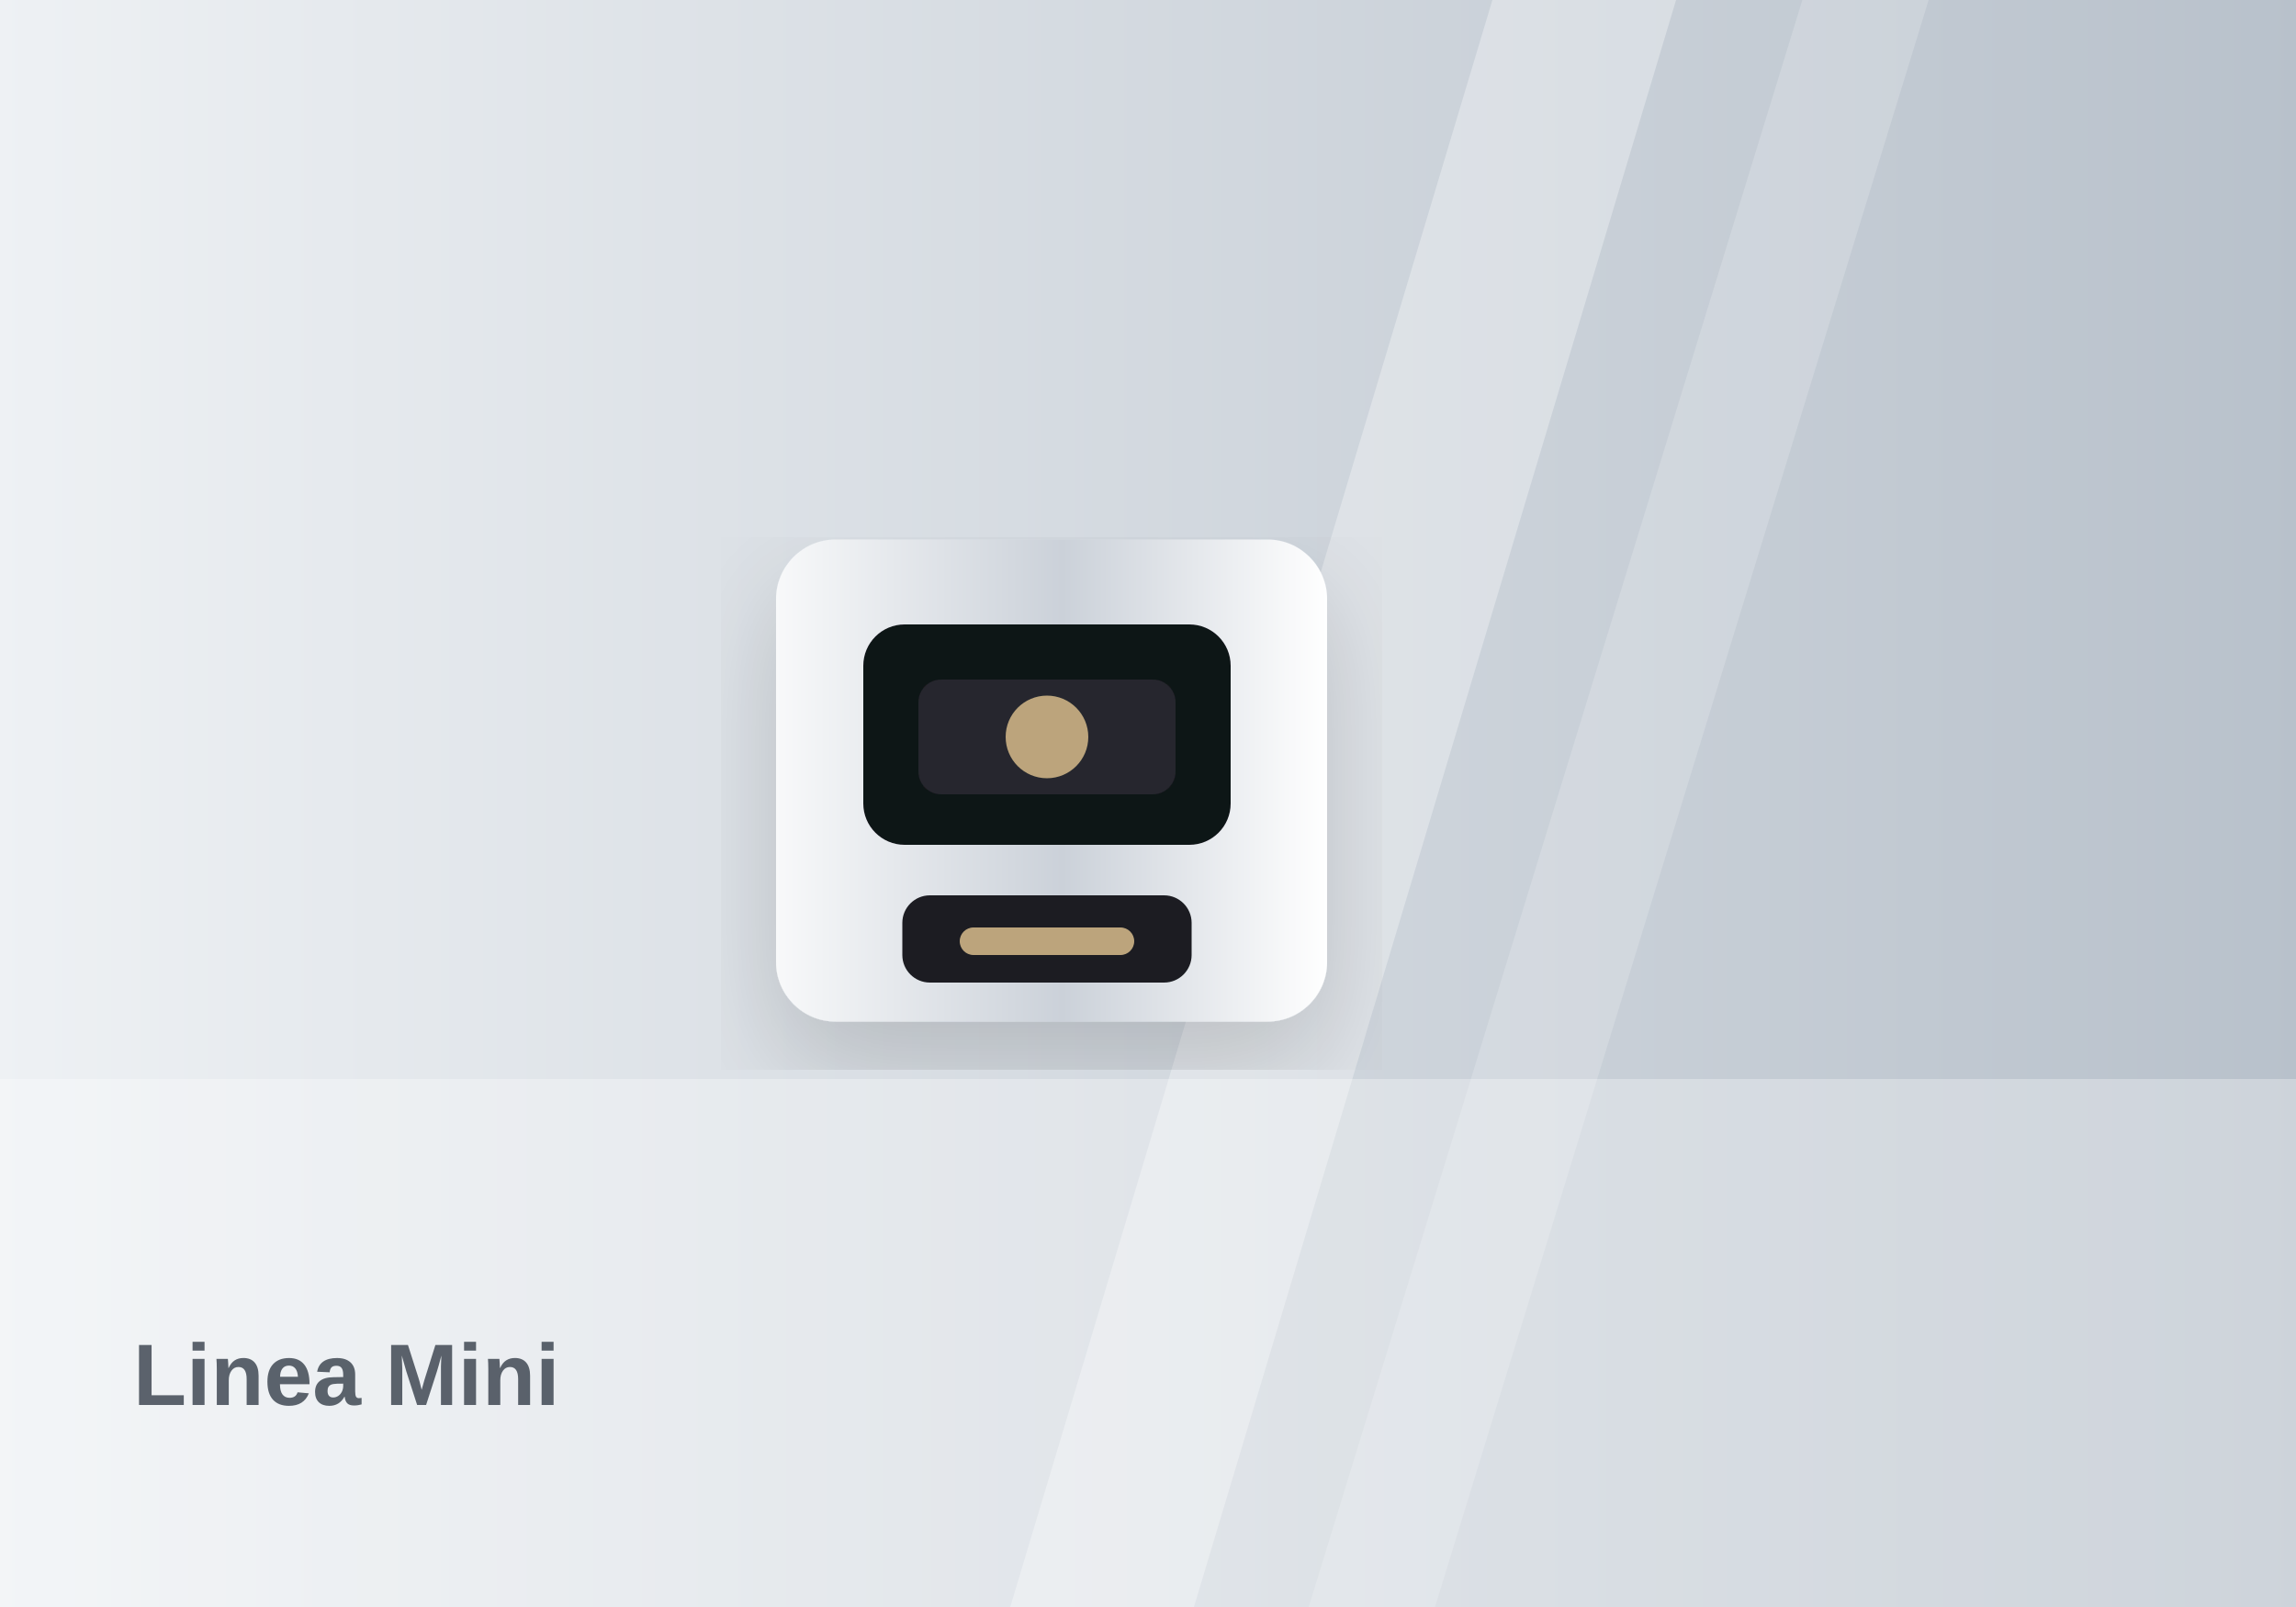
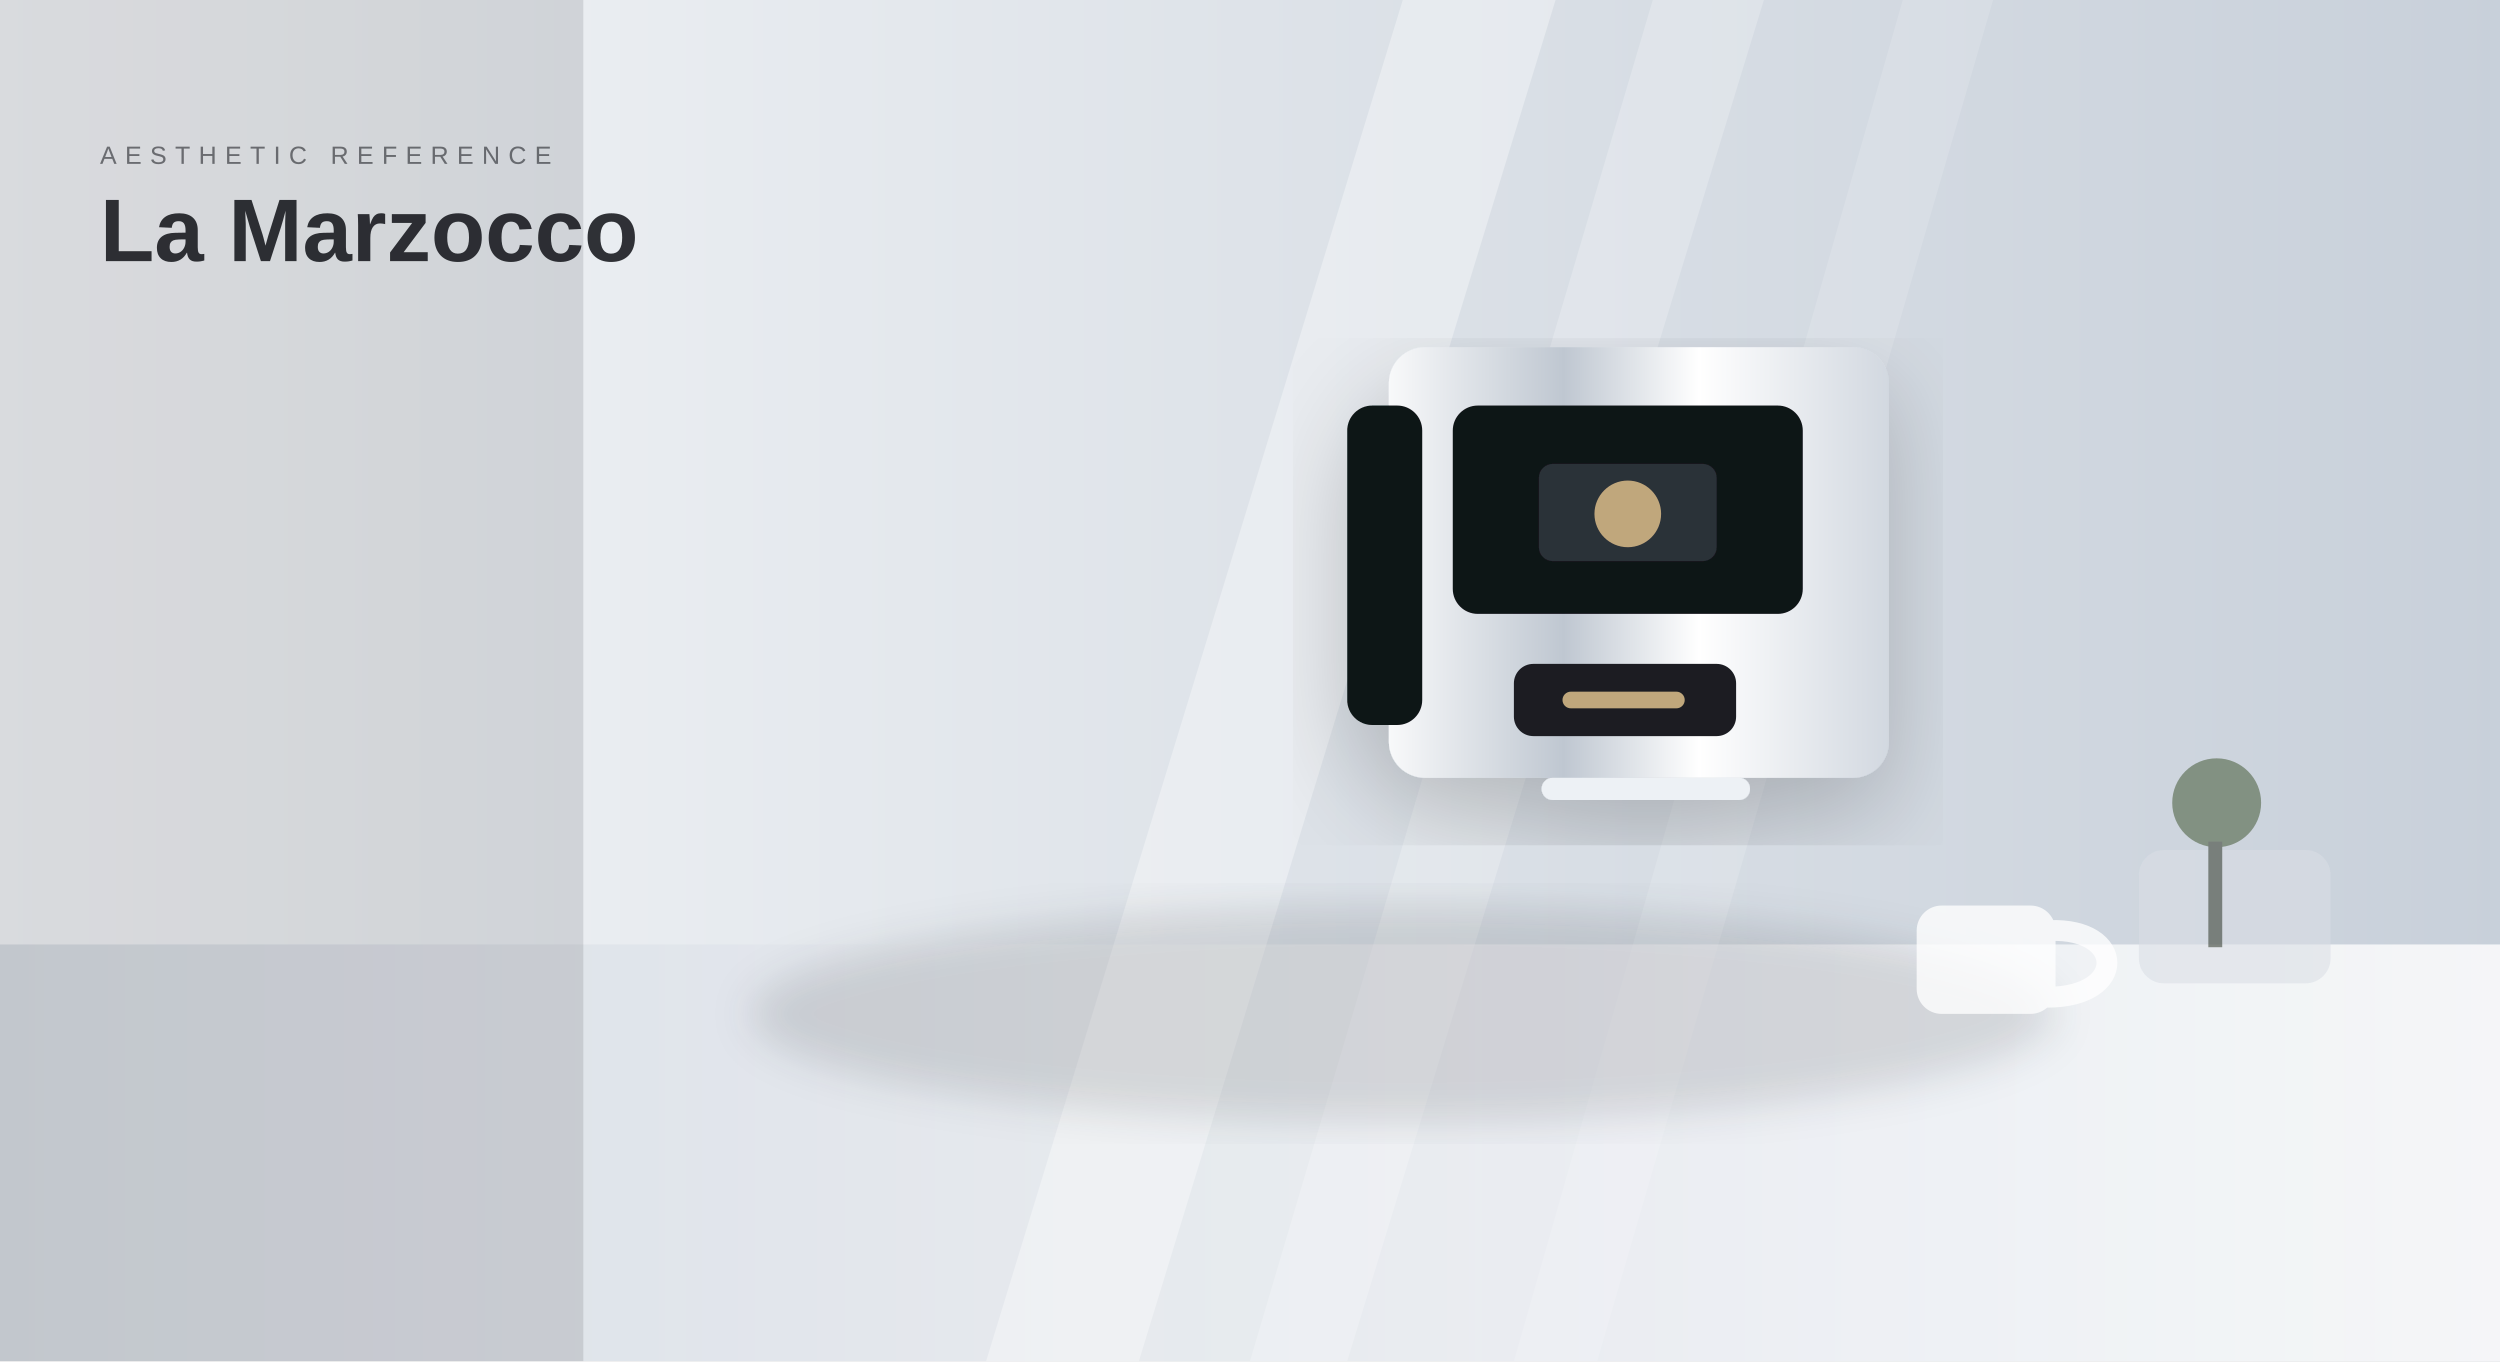
- <svg xmlns="http://www.w3.org/2000/svg" width="1000" height="700" viewBox="0 0 1000 700">
+ <svg xmlns="http://www.w3.org/2000/svg" width="1800" height="980" viewBox="0 0 1800 980">
  <defs>
-     <linearGradient id="g" x1="0" x2="1">
-       <stop offset="0" stop-color="#eef1f4" />
-       <stop offset="1" stop-color="#b8c1cb" />
+     <linearGradient id="bg" x1="0" x2="1">
+       <stop offset="0" stop-color="#f4f6f8" />
+       <stop offset="1" stop-color="#c8d0da" />
    </linearGradient>
-     <linearGradient id="m" x1="0" x2="1">
+     <linearGradient id="desk" x1="0" x2="1">
+       <stop offset="0" stop-color="#d8dde4" />
+       <stop offset="1" stop-color="#f8f9fb" />
+     </linearGradient>
+     <linearGradient id="metal" x1="0" x2="1">
      <stop offset="0" stop-color="#f8f9fa" />
-       <stop offset=".52" stop-color="#cbd1d9" />
-       <stop offset="1" stop-color="#ffffff" />
+       <stop offset=".35" stop-color="#bfc7d1" />
+       <stop offset=".62" stop-color="#ffffff" />
+       <stop offset="1" stop-color="#d2d8e0" />
    </linearGradient>
    <filter id="sd">
-       <feDropShadow dx="0" dy="20" stdDeviation="24" flood-color="#000" flood-opacity=".16" />
+       <feDropShadow dx="0" dy="26" stdDeviation="36" flood-color="#101216" flood-opacity=".20" />
+     </filter>
+     <filter id="blur">
+       <feGaussianBlur stdDeviation="14" />
    </filter>
  </defs>
-   <rect width="1000" height="700" fill="url(#g)" />
-   <rect x="0" y="470" width="1000" height="230" fill="#ffffff" opacity=".30" />
-   <polygon points="650,0 730,0 520,700 440,700" fill="#fff" opacity=".32" />
-   <polygon points="785,0 840,0 625,700 570,700" fill="#fff" opacity=".18" />
+   <rect width="1800" height="980" fill="url(#bg)" />
+   <rect y="680" width="1800" height="300" fill="url(#desk)" opacity=".92" />
+   <rect x="0" y="0" width="420" height="980" fill="#111318" opacity=".12" />
+   <polygon points="1010,0 1120,0 820,980 710,980" fill="#fff" opacity=".34" />
+   <polygon points="1190,0 1270,0 970,980 900,980" fill="#fff" opacity=".22" />
+   <polygon points="1370,0 1435,0 1150,980 1090,980" fill="#fff" opacity=".14" />
+   <ellipse cx="1010" cy="730" rx="470" ry="78" fill="#1b2028" opacity=".13" filter="url(#blur)" />
  <g filter="url(#sd)">
-     <rect x="338" y="235" width="240" height="210" rx="26" fill="url(#m)" />
-     <rect x="376" y="272" width="160" height="96" rx="18" fill="#111319" />
-     <rect x="400" y="296" width="112" height="50" rx="10" fill="#25282d" />
-     <circle cx="456" cy="321" r="18" fill="#bca47c" />
-     <rect x="393" y="390" width="126" height="38" rx="12" fill="#1b1d22" />
-     <rect x="418" y="404" width="76" height="12" rx="6" fill="#bca47c" />
+     <rect x="1000" y="250" width="360" height="310" rx="26" fill="url(#metal)" />
+     <rect x="1046" y="292" width="252" height="150" rx="18" fill="#111318" />
+     <rect x="1108" y="334" width="128" height="70" rx="10" fill="#2b3037" />
+     <circle cx="1172" cy="370" r="24" fill="#c0a77c" />
+     <rect x="1090" y="478" width="160" height="52" rx="14" fill="#1b1e23" />
+     <rect x="1125" y="498" width="88" height="12" rx="6" fill="#c0a77c" />
+     <rect x="970" y="292" width="54" height="230" rx="18" fill="#111318" />
+     <rect x="1110" y="560" width="150" height="16" rx="8" fill="#edf1f5" />
  </g>
-   <text x="58" y="612" font-family="Arial" font-size="38" font-weight="700" fill="#313a45" opacity=".78">Linea Mini</text>
+   <g opacity=".78">
+     <rect x="1380" y="652" width="100" height="78" rx="18" fill="#ffffff" />
+     <path d="M1476 670 C1530 668 1532 718 1474 718" stroke="#ffffff" stroke-width="15" fill="none" />
+     <rect x="1540" y="612" width="138" height="96" rx="18" fill="#d9dee5" opacity=".72" />
+     <circle cx="1596" cy="578" r="32" fill="#6d7d68" />
+     <rect x="1590" y="606" width="10" height="76" fill="#60675f" />
+   </g>
+   <text x="72" y="118" font-family="Arial" font-size="18" letter-spacing="6" fill="#111318" opacity=".55">AESTHETIC REFERENCE</text>
+   <text x="72" y="188" font-family="Arial" font-size="64" font-weight="700" fill="#111318" opacity=".86">La Marzocco</text>
</svg>
